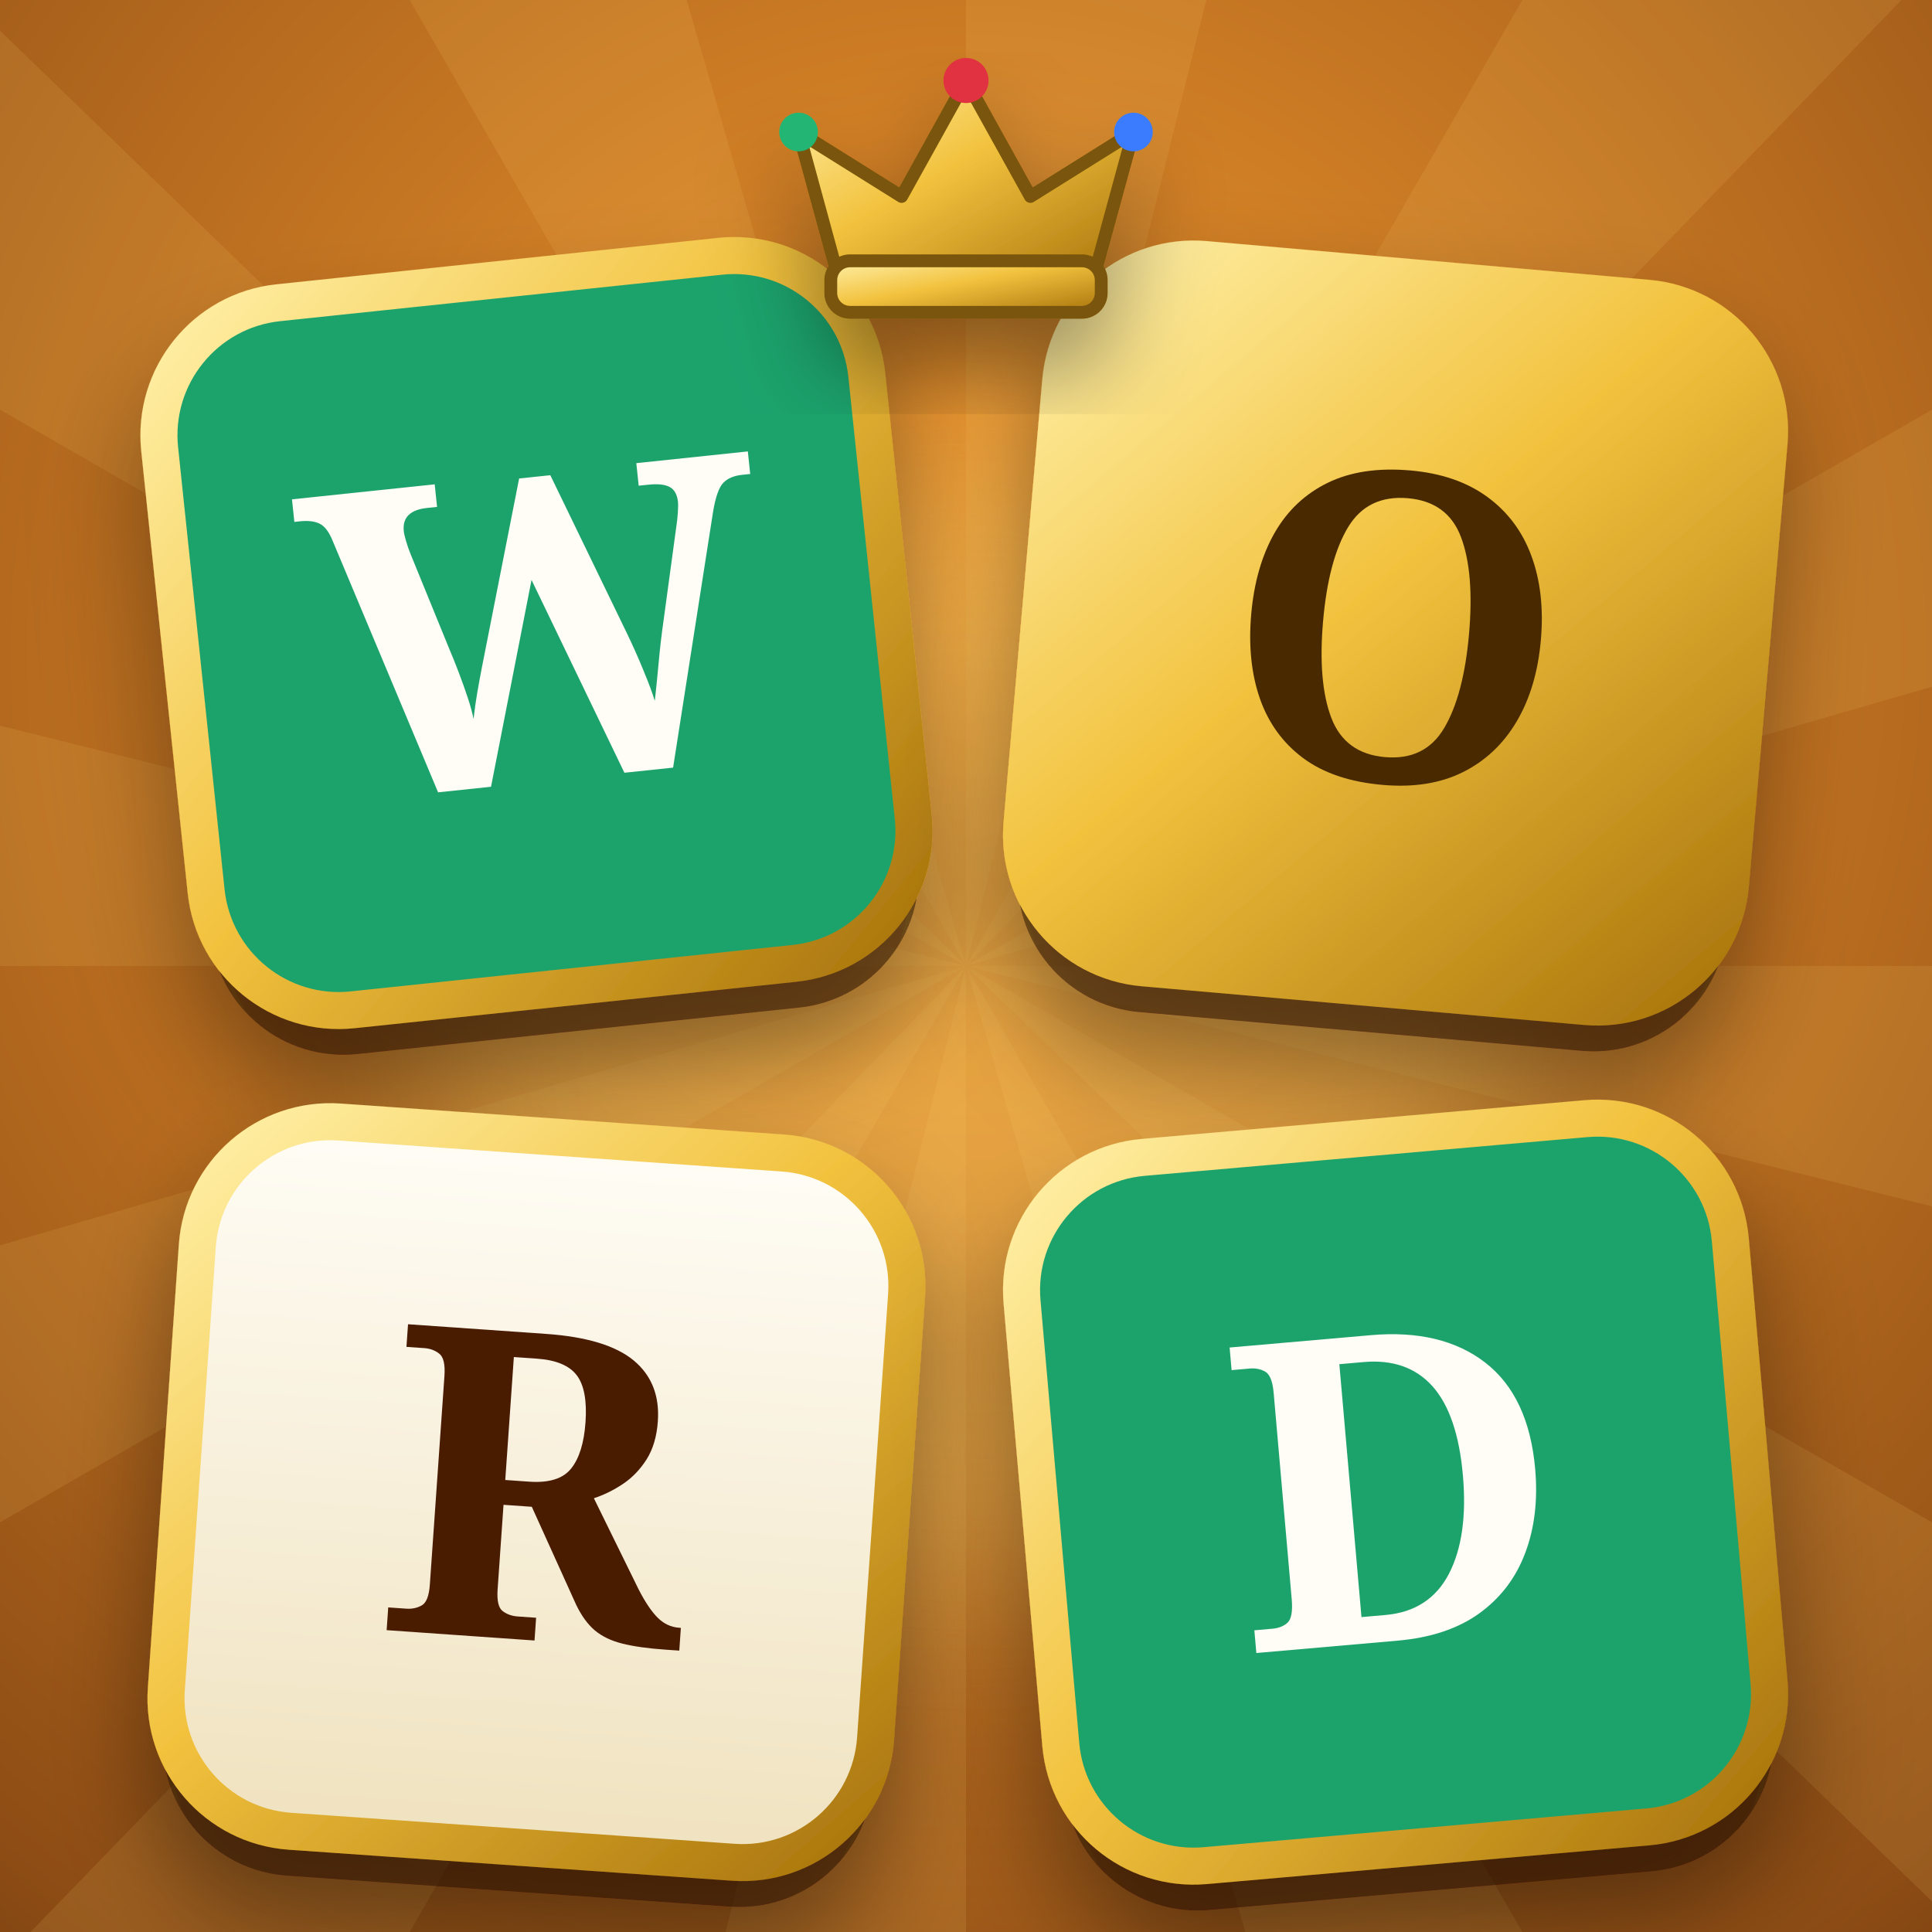
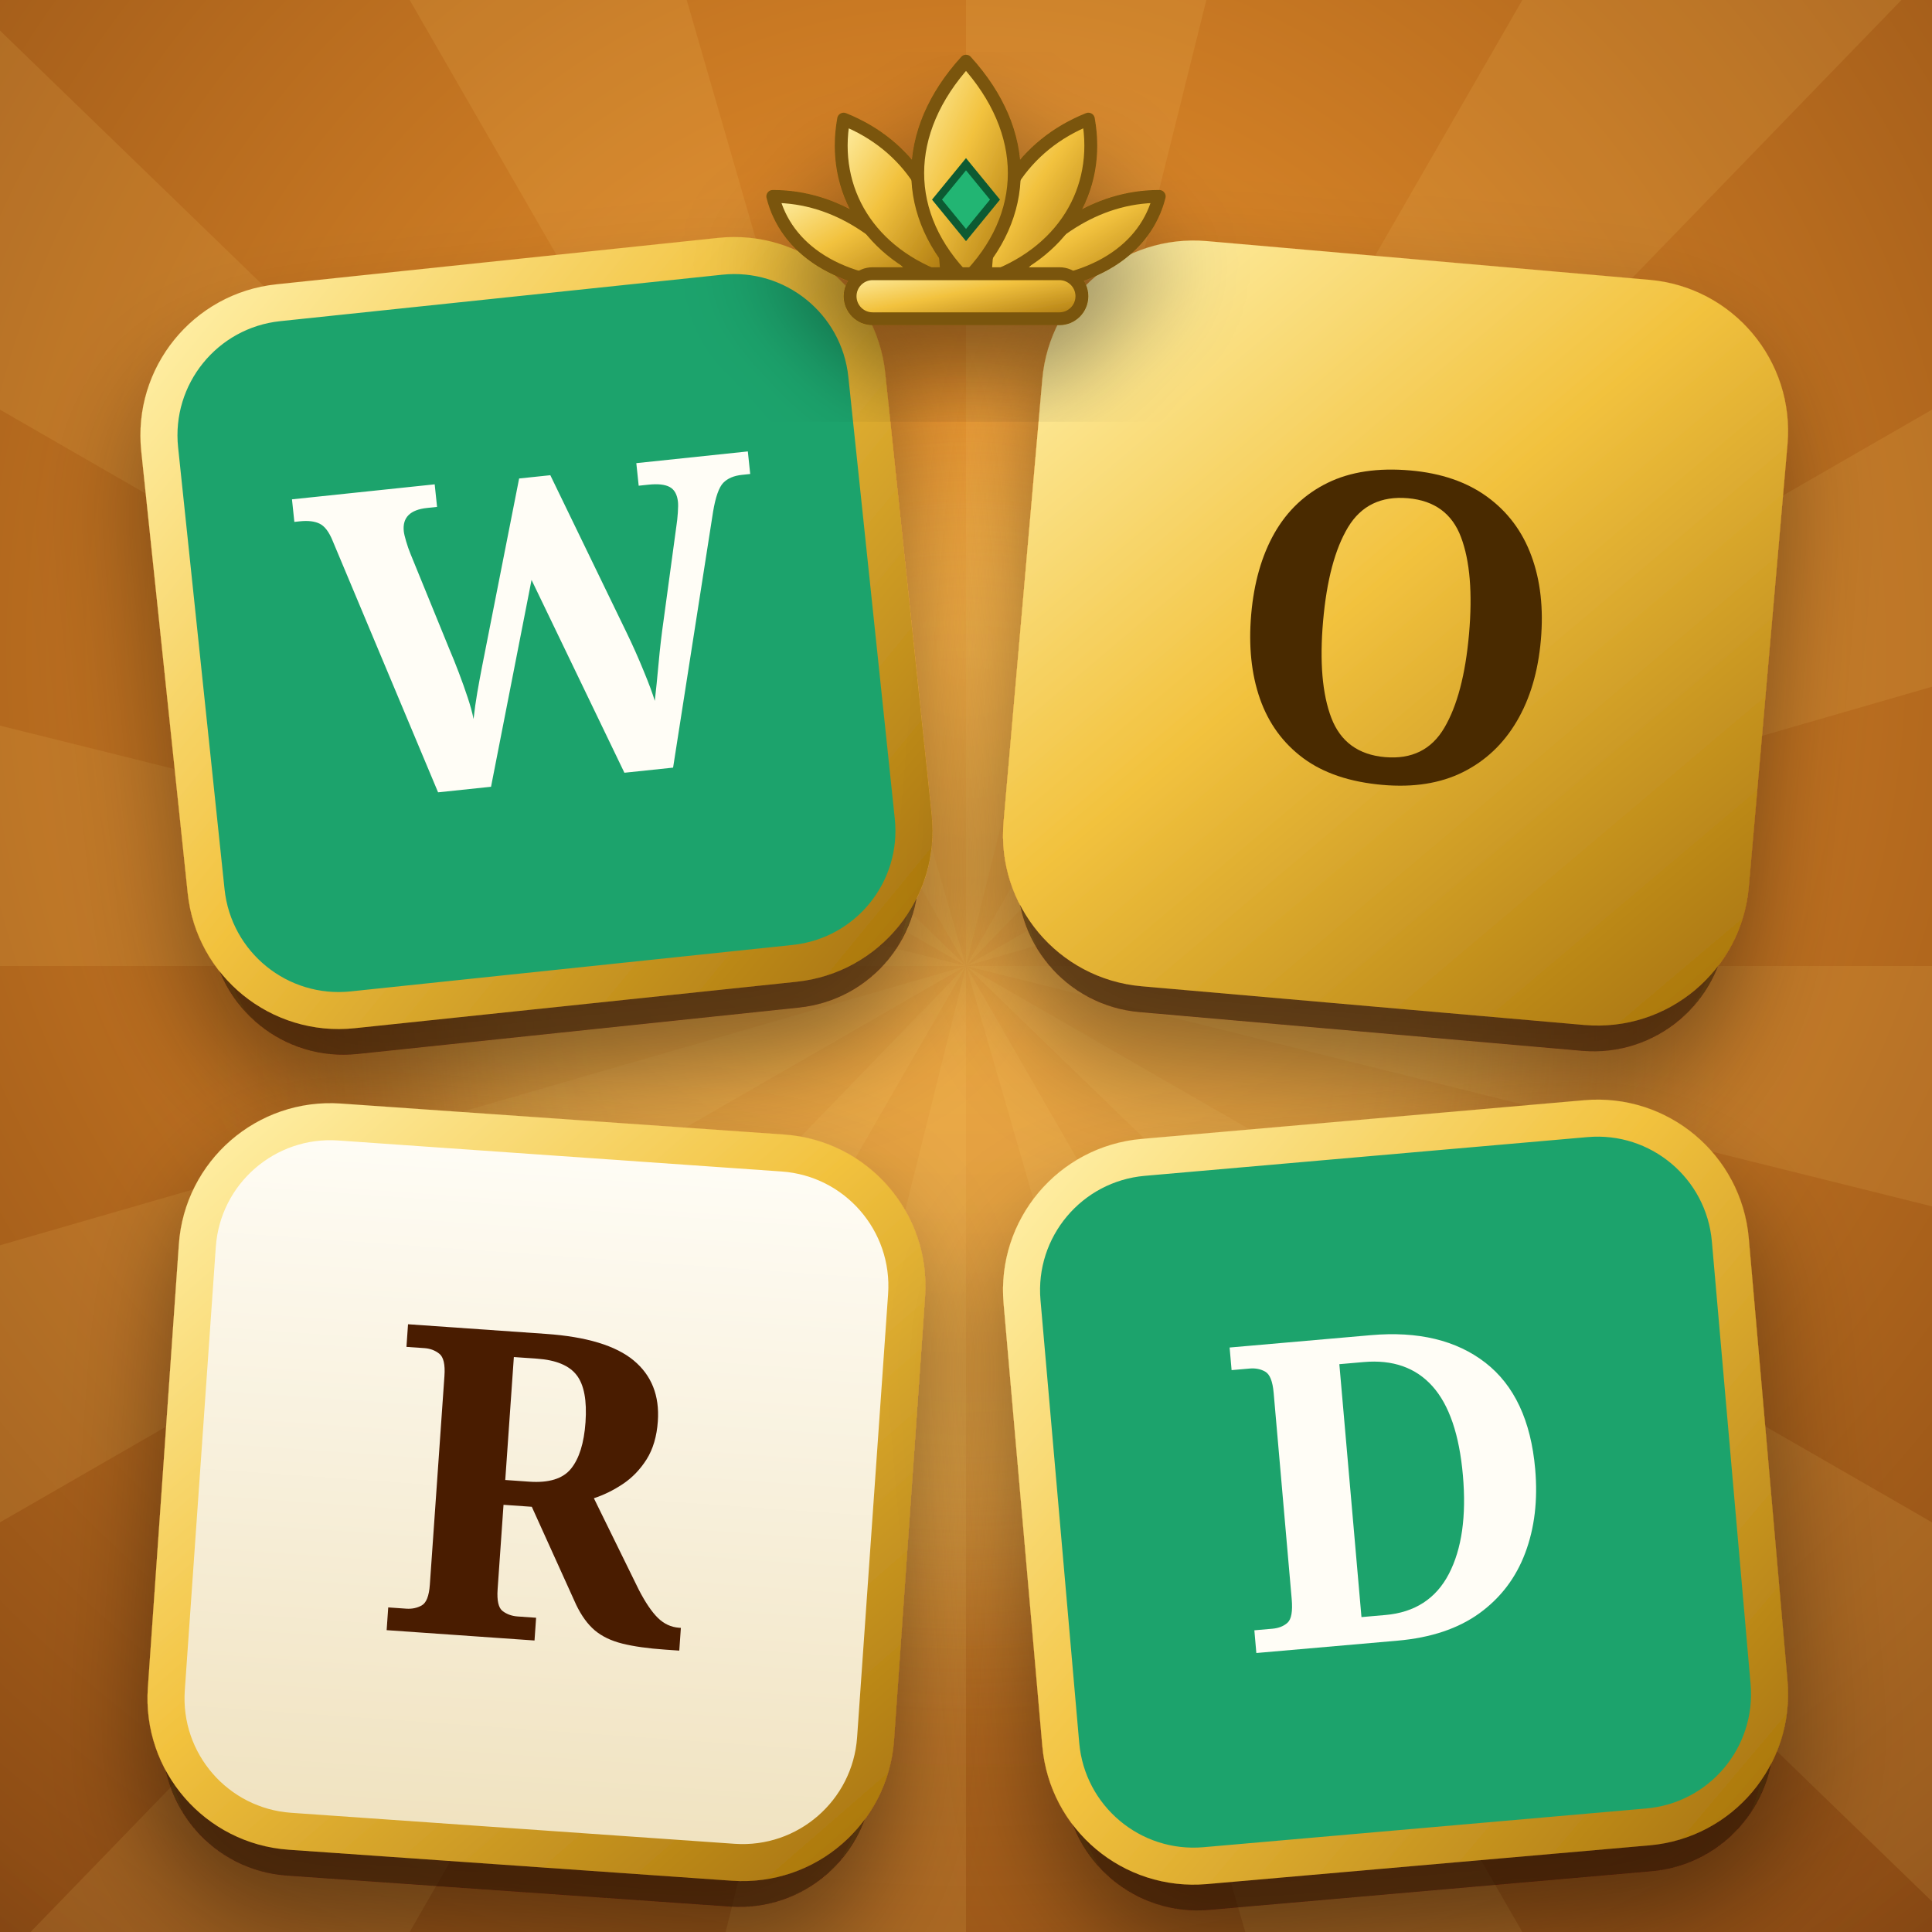
<svg xmlns="http://www.w3.org/2000/svg" viewBox="0 0 240 240" preserveAspectRatio="xMidYMin slice">
  <defs>
    <g id="rcg-rays">
      <polygon points="120,120 340,120 333,173" />
      <polygon points="120,120 311,230 278,273" />
      <polygon points="120,120 230,311 181,331" />
      <polygon points="120,120 120,340 67,333" />
      <polygon points="120,120 10,311 -33,278" />
      <polygon points="120,120 -71,230 -91,181" />
      <polygon points="120,120 -100,120 -93,67" />
      <polygon points="120,120 -71,10 -38,-33" />
      <polygon points="120,120 10,-71 59,-91" />
      <polygon points="120,120 120,-100 173,-93" />
      <polygon points="120,120 230,-71 273,-38" />
      <polygon points="120,120 311,10 331,59" />
    </g>
    <g id="rcg-crown">
-       <polygon points="-20,10 -26,-12 -10,-2 0,-20 10,-2 26,-12 20,10" fill="url(#rcg-gold)" stroke="#7A5508" stroke-width="2" stroke-linejoin="round" />
-       <rect x="-21" y="8" width="42" height="8" rx="3" fill="url(#rcg-gold)" stroke="#7A5508" stroke-width="2" />
-       <circle cx="0" cy="-20" r="3.5" fill="#E0303F" />
-       <circle cx="-26" cy="-12" r="3" fill="#22B573" />
-       <circle cx="26" cy="-12" r="3" fill="#3B7BFF" />
+       <path d="M-6,12 C-20,12 -28,6 -30,-2 C-20,-2 -12,4 -6,12Z" fill="url(#rcg-gold)" stroke="#7A5508" stroke-width="2" stroke-linejoin="round" />
+       <path d="M6,12 C20,12 28,6 30,-2 C20,-2 12,4 6,12Z" fill="url(#rcg-gold)" stroke="#7A5508" stroke-width="2" stroke-linejoin="round" />
+       <path d="M-3,11 C-15,7 -21,-3 -19,-14 C-9,-10 -3,-1 -3,11Z" fill="url(#rcg-gold)" stroke="#7A5508" stroke-width="2" stroke-linejoin="round" />
+       <path d="M3,11 C15,7 21,-3 19,-14 C9,-10 3,-1 3,11Z" fill="url(#rcg-gold)" stroke="#7A5508" stroke-width="2" stroke-linejoin="round" />
+       <path d="M0,-23 C10,-12 10,1 0,11 C-10,1 -10,-12 0,-23Z" fill="url(#rcg-gold)" stroke="#7A5508" stroke-width="2" stroke-linejoin="round" />
+       <rect x="-18" y="10" width="36" height="7" rx="3.5" fill="url(#rcg-gold)" stroke="#7A5508" stroke-width="2" />
+       <path d="M0,-7 L4.5,-1.5 L0,4 L-4.5,-1.5Z" fill="#22B573" stroke="#0B5A33" stroke-width="1.2" />
    </g>
    <filter id="rcg-shadow" x="-40%" y="-40%" width="180%" height="180%">
      <feDropShadow dx="0" dy="8" stdDeviation="7" flood-color="#000" flood-opacity="0.4" />
    </filter>
    <filter id="rcg-glow" x="-60%" y="-60%" width="220%" height="220%">
      <feGaussianBlur stdDeviation="11" />
    </filter>
    <linearGradient id="rcg-gold" x1="0" y1="0" x2="1" y2="1">
      <stop offset="0" stop-color="#FFF0A8" />
      <stop offset="0.45" stop-color="#F2C23E" />
      <stop offset="1" stop-color="#A8740C" />
    </linearGradient>
    <radialGradient id="rcg-ruby" cx="0.5" cy="0.4" r="0.8">
      <stop offset="0" stop-color="#E8394A" />
      <stop offset="1" stop-color="#3E0410" />
    </radialGradient>
    <radialGradient id="rcg-emerald" cx="0.5" cy="0.4" r="0.8">
      <stop offset="0" stop-color="#2FBF7A" />
      <stop offset="1" stop-color="#053A24" />
    </radialGradient>
    <radialGradient id="rcg-sapphire" cx="0.5" cy="0.4" r="0.8">
      <stop offset="0" stop-color="#3E7BFF" />
      <stop offset="1" stop-color="#0A1D5C" />
    </radialGradient>
    <radialGradient id="rcg-amethyst" cx="0.5" cy="0.4" r="0.8">
      <stop offset="0" stop-color="#A65BEA" />
      <stop offset="1" stop-color="#2A0A4A" />
    </radialGradient>
    <radialGradient id="rcg-citrine" cx="0.5" cy="0.4" r="0.8">
      <stop offset="0" stop-color="#F59A2E" />
      <stop offset="1" stop-color="#4A1A04" />
    </radialGradient>
    <radialGradient id="rcg-onyx" cx="0.5" cy="0.4" r="0.8">
      <stop offset="0" stop-color="#4E4757" />
      <stop offset="1" stop-color="#0B090D" />
    </radialGradient>
    <linearGradient id="rcg-ivory" x1="0" y1="0" x2="0" y2="1">
      <stop offset="0" stop-color="#FFFDF6" />
      <stop offset="1" stop-color="#F0E2BF" />
    </linearGradient>
    <linearGradient id="rcg-snake" x1="0" y1="0" x2="1" y2="1">
      <stop offset="0" stop-color="#8CF0B4" />
      <stop offset="1" stop-color="#14894A" />
    </linearGradient>
    <radialGradient id="rcg-sph-gold" cx="0.35" cy="0.3" r="0.8">
      <stop offset="0" stop-color="#FFF6C4" />
      <stop offset="0.45" stop-color="#F2C23E" />
      <stop offset="1" stop-color="#8F600A" />
    </radialGradient>
    <radialGradient id="rcg-sph-red" cx="0.35" cy="0.3" r="0.8">
      <stop offset="0" stop-color="#FFB0A8" />
      <stop offset="0.45" stop-color="#E8394A" />
      <stop offset="1" stop-color="#8A0F20" />
    </radialGradient>
    <radialGradient id="rcg-sph-blue" cx="0.35" cy="0.3" r="0.8">
      <stop offset="0" stop-color="#C2DCFF" />
      <stop offset="0.45" stop-color="#3B7BFF" />
      <stop offset="1" stop-color="#173C9E" />
    </radialGradient>
    <linearGradient id="rcg-gold-u" gradientUnits="userSpaceOnUse" x1="0" y1="0" x2="240" y2="240">
      <stop offset="0" stop-color="#FFF0A8" />
      <stop offset="0.5" stop-color="#F2C23E" />
      <stop offset="1" stop-color="#C08A12" />
    </linearGradient>
    <radialGradient id="rcg-vig" cx="0.5" cy="0.45" r="0.72">
      <stop offset="0.62" stop-color="#000" stop-opacity="0" />
      <stop offset="1" stop-color="#000" stop-opacity="0.32" />
    </radialGradient>
    <pattern id="rcg-scales" width="7" height="6" patternUnits="userSpaceOnUse" patternTransform="rotate(-30)">
      <path d="M 0 6 Q 3.5 1 7 6" fill="none" stroke="#0B4A28" stroke-width="0.8" opacity="0.55" />
    </pattern>
    <linearGradient id="rcg-snake-body" x1="0" y1="0" x2="1" y2="1">
      <stop offset="0" stop-color="#7EE0A2" />
      <stop offset="0.5" stop-color="#2FAE66" />
      <stop offset="1" stop-color="#17814A" />
    </linearGradient>
    <radialGradient id="rcg-snake-head" cx="0.42" cy="0.32" r="0.8">
      <stop offset="0" stop-color="#9FF0BE" />
      <stop offset="0.55" stop-color="#38B870" />
      <stop offset="1" stop-color="#16804A" />
    </radialGradient>
    <radialGradient id="rcg-iris" cx="0.5" cy="0.45" r="0.6">
      <stop offset="0" stop-color="#FFF1A0" />
      <stop offset="0.7" stop-color="#F2B82E" />
      <stop offset="1" stop-color="#B9800E" />
    </radialGradient>
    <radialGradient id="rcg-pearl" cx="0.35" cy="0.3" r="0.85">
      <stop offset="0" stop-color="#FFFFFF" />
      <stop offset="0.5" stop-color="#F3E6CC" />
      <stop offset="1" stop-color="#BFA77A" />
    </radialGradient>
    <clipPath id="rcg-snake-clip">
      <path d="M 34.0 244.5 L 38.3 243.9 L 42.6 243.5 L 46.8 243.1 L 51.1 242.7 L 55.4 242.3 L 59.7 241.8 L 63.9 241.3 L 68.2 240.8 L 72.4 240.2 L 76.6 239.6 L 80.8 238.9 L 84.9 238.3 L 89.1 237.5 L 93.1 236.8 L 97.2 236.0 L 101.2 235.2 L 105.1 234.4 L 109.0 233.5 L 112.9 232.6 L 116.6 231.6 L 120.4 230.7 L 124.0 229.7 L 127.6 228.7 L 131.1 227.7 L 134.5 226.6 L 137.9 225.6 L 141.1 224.5 L 144.3 223.4 L 147.4 222.2 L 150.4 221.1 L 153.2 219.9 L 156.0 218.8 L 158.7 217.6 L 161.2 216.4 L 163.6 215.2 L 165.9 214.1 L 168.1 212.9 L 170.1 211.7 L 172.0 210.5 L 173.7 209.4 L 175.3 208.2 L 176.8 207.1 L 178.0 206.0 L 179.1 205.0 L 180.0 204.0 L 180.8 203.0 L 181.4 202.2 L 181.8 201.5 L 182.1 200.9 L 182.2 200.4 L 182.3 200.0 L 182.3 199.7 L 182.2 199.5 L 182.2 199.3 L 182.0 199.0 L 181.8 198.6 L 181.4 198.1 L 180.9 197.5 L 180.2 196.8 L 179.2 196.0 L 177.9 195.1 L 176.5 194.2 L 175.0 193.3 L 173.3 192.4 L 171.5 191.5 L 169.5 190.7 L 167.5 189.8 L 165.3 189.0 L 163.0 188.2 L 160.7 187.3 L 158.2 186.6 L 155.7 185.8 L 153.1 185.0 L 150.5 184.3 L 147.8 183.6 L 145.0 182.8 L 142.2 182.1 L 139.3 181.5 L 136.4 180.8 L 133.5 180.1 L 130.6 179.5 L 127.6 178.8 L 124.6 178.2 L 121.7 177.5 L 118.7 176.9 L 115.7 176.2 L 112.7 175.6 L 109.8 174.9 L 106.9 174.3 L 104.0 173.6 L 101.1 173.0 L 98.3 172.3 L 95.5 171.6 L 92.8 171.0 L 90.1 170.2 L 87.4 169.5 L 84.9 168.8 L 82.4 168.0 L 79.9 167.2 L 77.5 166.4 L 75.2 165.5 L 73.0 164.7 L 70.8 163.7 L 68.7 162.7 L 66.7 161.6 L 64.8 160.5 L 62.9 159.2 L 61.1 157.8 L 59.4 156.3 L 57.8 154.6 L 56.3 152.6 L 55.0 150.4 L 54.0 147.9 L 53.4 145.2 L 53.2 142.4 L 53.4 139.7 L 54.0 137.0 L 54.9 134.5 L 56.0 132.1 L 57.5 129.9 L 59.1 127.7 L 61.0 125.7 L 63.0 123.9 L 65.1 122.2 L 67.3 120.7 L 69.6 119.2 L 71.9 117.9 L 74.4 116.6 L 77.0 115.4 L 79.6 114.2 L 82.3 113.2 L 85.1 112.1 L 87.9 111.2 L 90.8 110.2 L 93.8 109.3 L 96.8 108.4 L 99.8 107.6 L 102.9 106.8 L 106.0 106.0 L 109.2 105.2 L 112.3 104.5 L 115.5 103.8 L 118.7 103.1 L 121.9 102.4 L 125.0 101.7 L 128.2 101.0 L 131.3 100.4 L 134.4 99.8 L 137.5 99.1 L 140.5 98.5 L 143.5 97.9 L 146.4 97.3 L 149.2 96.7 L 152.0 96.0 L 154.6 95.4 L 157.2 94.8 L 159.7 94.2 L 162.0 93.6 L 164.2 93.0 L 166.3 92.4 L 168.2 91.8 L 169.9 91.1 L 171.5 90.6 L 172.9 90.0 L 174.0 89.5 L 174.9 89.0 L 175.5 88.6 L 175.8 88.4 L 175.7 88.4 L 175.4 88.7 L 174.9 89.4 L 174.3 90.6 L 173.9 92.2 L 173.8 93.9 L 174.1 95.3 L 174.4 96.2 L 174.6 96.7 L 174.6 96.7 L 174.2 96.4 L 173.5 95.7 L 172.3 94.8 L 171.1 93.8 L 169.8 93.0 L 168.6 92.1 L 167.3 91.3 L 166.1 90.6 L 164.8 89.9 L 163.5 89.3 L 162.3 88.6 L 161.0 88.1 L 159.7 87.5 L 158.4 87.0 L 157.1 86.6 L 155.8 86.2 L 154.5 85.8 L 153.2 85.4 L 152.0 85.0 L 150.7 84.7 L 149.4 84.4 L 148.1 84.1 L 146.9 83.9 L 145.6 83.6 L 144.3 83.4 L 143.1 83.2 L 141.9 83.1 L 140.7 83.0 L 139.5 82.8 L 138.3 82.7 L 137.1 82.6 L 136.0 82.6 L 134.8 82.5 L 133.7 82.5 L 132.6 82.4 L 131.6 82.4 L 130.5 82.4 L 129.5 82.3 L 128.5 82.3 L 127.6 82.3 L 126.6 82.3 L 125.7 82.3 L 124.8 82.3 L 123.9 82.3 L 123.0 82.2 L 122.1 82.2 L 121.1 82.2 L 120.2 82.1 L 119.2 81.9 L 118.0 81.8 L 116.7 81.5 L 115.0 80.9 L 113.0 80.0 L 110.5 78.3 L 107.9 75.2 L 106.0 70.9 L 105.7 66.4 L 106.4 62.9 L 107.5 60.5 L 108.6 58.8 L 109.6 57.6 L 110.3 56.8 L 129.7 75.2 L 129.7 75.2 L 130.1 74.6 L 130.8 73.6 L 131.6 71.7 L 132.3 68.7 L 132.0 64.7 L 130.3 60.8 L 127.9 58.1 L 125.9 56.6 L 124.4 56.0 L 123.5 55.7 L 123.0 55.5 L 122.8 55.5 L 122.8 55.5 L 123.0 55.5 L 123.4 55.6 L 123.9 55.6 L 124.5 55.6 L 125.2 55.6 L 126.0 55.6 L 126.9 55.6 L 127.8 55.6 L 128.9 55.7 L 129.9 55.7 L 131.1 55.7 L 132.3 55.7 L 133.5 55.8 L 134.8 55.8 L 136.1 55.9 L 137.5 55.9 L 139.0 56.0 L 140.4 56.1 L 142.0 56.3 L 143.5 56.4 L 145.1 56.6 L 146.7 56.8 L 148.4 57.1 L 150.1 57.3 L 151.8 57.6 L 153.5 58.0 L 155.3 58.4 L 157.1 58.8 L 158.9 59.2 L 160.7 59.7 L 162.5 60.3 L 164.4 60.9 L 166.3 61.6 L 168.1 62.4 L 170.0 63.2 L 171.9 64.0 L 173.8 64.9 L 175.7 65.9 L 177.6 67.0 L 179.4 68.1 L 181.3 69.3 L 183.2 70.5 L 185.0 71.8 L 186.9 73.2 L 188.7 74.7 L 190.5 76.3 L 192.5 78.2 L 194.4 80.3 L 196.1 82.7 L 197.6 85.4 L 198.7 88.5 L 199.3 92.1 L 199.2 95.8 L 198.3 99.3 L 196.8 102.4 L 195.0 104.9 L 193.0 106.9 L 191.0 108.6 L 188.9 110.0 L 186.8 111.2 L 184.7 112.2 L 182.5 113.2 L 180.3 114.0 L 178.0 114.8 L 175.6 115.5 L 173.1 116.2 L 170.6 116.9 L 168.0 117.5 L 165.3 118.1 L 162.6 118.7 L 159.8 119.3 L 156.9 119.8 L 154.0 120.4 L 151.0 120.9 L 148.0 121.5 L 145.0 122.0 L 141.9 122.5 L 138.8 123.1 L 135.7 123.6 L 132.6 124.1 L 129.5 124.7 L 126.4 125.2 L 123.2 125.8 L 120.2 126.3 L 117.1 126.9 L 114.1 127.5 L 111.1 128.1 L 108.2 128.8 L 105.3 129.4 L 102.5 130.1 L 99.8 130.8 L 97.2 131.5 L 94.6 132.2 L 92.2 133.0 L 89.8 133.7 L 87.6 134.5 L 85.6 135.3 L 83.6 136.1 L 81.9 137.0 L 80.3 137.8 L 78.8 138.6 L 77.6 139.4 L 76.6 140.2 L 75.7 140.9 L 75.0 141.5 L 74.5 142.1 L 74.2 142.7 L 74.0 143.0 L 73.9 143.0 L 73.9 142.9 L 73.9 142.5 L 73.9 142.1 L 73.8 141.7 L 73.7 141.5 L 73.6 141.4 L 73.7 141.5 L 73.9 141.8 L 74.3 142.3 L 75.0 142.8 L 75.8 143.4 L 76.9 144.1 L 78.1 144.8 L 79.5 145.6 L 81.0 146.3 L 82.7 147.1 L 84.5 147.8 L 86.5 148.6 L 88.6 149.3 L 90.8 150.1 L 93.1 150.9 L 95.5 151.6 L 97.9 152.4 L 100.5 153.1 L 103.1 153.9 L 105.8 154.6 L 108.5 155.4 L 111.3 156.1 L 114.2 156.8 L 117.0 157.6 L 119.9 158.3 L 122.9 159.1 L 125.8 159.9 L 128.8 160.6 L 131.8 161.4 L 134.8 162.2 L 137.8 163.0 L 140.7 163.8 L 143.7 164.6 L 146.6 165.5 L 149.5 166.3 L 152.4 167.2 L 155.3 168.1 L 158.1 169.0 L 160.9 169.9 L 163.6 170.9 L 166.2 171.9 L 168.8 172.9 L 171.4 173.9 L 173.8 175.0 L 176.2 176.2 L 178.5 177.3 L 180.8 178.5 L 182.9 179.8 L 185.0 181.1 L 186.9 182.5 L 188.8 184.0 L 190.6 185.6 L 192.3 187.3 L 193.7 189.2 L 195.0 191.2 L 196.0 193.3 L 196.7 195.5 L 197.1 197.8 L 197.1 200.1 L 196.9 202.4 L 196.3 204.6 L 195.6 206.7 L 194.6 208.6 L 193.4 210.4 L 192.1 212.2 L 190.6 213.8 L 189.0 215.3 L 187.3 216.8 L 185.4 218.3 L 183.5 219.7 L 181.4 221.0 L 179.2 222.3 L 176.9 223.6 L 174.5 224.9 L 171.9 226.1 L 169.3 227.3 L 166.6 228.5 L 163.7 229.6 L 160.8 230.7 L 157.8 231.8 L 154.6 232.9 L 151.4 233.9 L 148.1 235.0 L 144.7 235.9 L 141.2 236.9 L 137.7 237.8 L 134.1 238.7 L 130.4 239.6 L 126.6 240.4 L 122.8 241.2 L 118.9 242.0 L 115.0 242.7 L 111.0 243.4 L 106.9 244.1 L 102.8 244.7 L 98.7 245.2 L 94.5 245.8 L 90.3 246.3 L 86.1 246.7 L 81.8 247.1 L 77.5 247.4 L 73.2 247.7 L 68.8 248.0 L 64.5 248.2 L 60.1 248.3 L 55.8 248.4 L 51.4 248.4 L 47.0 248.4 L 42.7 248.3 L 38.3 248.0 L 34.0 247.5 Z" />
    </clipPath>
    <clipPath id="rcg-snake-front">
      <rect x="0" y="176" width="240" height="40" />
      <rect x="0" y="104" width="240" height="24" />
    </clipPath>
    <linearGradient id="rcg-agni" x1="0" y1="0" x2="0" y2="1">
      <stop offset="0" stop-color="#FF9554" />
      <stop offset="1" stop-color="#E5501A" />
    </linearGradient>
    <linearGradient id="rcg-jal" x1="0" y1="0" x2="0" y2="1">
      <stop offset="0" stop-color="#5C8CFF" />
      <stop offset="1" stop-color="#2050E0" />
    </linearGradient>
    <linearGradient id="rcg-prithvi" x1="0" y1="0" x2="0" y2="1">
      <stop offset="0" stop-color="#50CD82" />
      <stop offset="1" stop-color="#16954B" />
    </linearGradient>
    <linearGradient id="rcg-vayu" x1="0" y1="0" x2="0" y2="1">
      <stop offset="0" stop-color="#BE78F0" />
      <stop offset="1" stop-color="#8A36CC" />
    </linearGradient>
    <g id="rcg-card-agni">
      <rect width="84" height="118" rx="14" fill="url(#rcg-agni)" stroke="url(#rcg-gold)" stroke-width="4" />
      <circle cx="42" cy="56" r="30" fill="#FFAE7A" opacity="0.7" />
      <path transform="translate(42 58) scale(1.65)" d="M 0 -22 C 12 -8 16 2 12 12 C 9 20 -9 20 -12 12 C -15 4 -8 -2 -4 -10 C -2 -2 2 0 4 -4 C 6 -10 2 -16 0 -22 Z" fill="#FFF" stroke="#6B2200" stroke-width="3" stroke-linejoin="round" />
    </g>
    <g id="rcg-card-jal">
      <rect width="84" height="118" rx="14" fill="url(#rcg-jal)" stroke="url(#rcg-gold)" stroke-width="4" />
      <circle cx="42" cy="56" r="30" fill="#86A8FF" opacity="0.7" />
      <g transform="translate(42 56) scale(1.65)" stroke-linejoin="round">
        <path d="M 0 -20 C 8 -8 14 0 14 8 A 14 14 0 0 1 -14 8 C -14 0 -8 -8 0 -20 Z" fill="#FFF" stroke="#0E2470" stroke-width="3" />
        <path d="M -6 8 Q 0 13 6 8" fill="none" stroke="#2F6BFF" stroke-width="2.5" stroke-linecap="round" />
      </g>
    </g>
    <g id="rcg-card-prithvi">
      <rect width="84" height="118" rx="14" fill="url(#rcg-prithvi)" stroke="url(#rcg-gold)" stroke-width="4" />
      <circle cx="42" cy="56" r="30" fill="#7EDDA3" opacity="0.7" />
      <g transform="translate(42 58) scale(1.65)" stroke="#0A4623" stroke-linejoin="round">
        <path d="M -20 14 L -6 -10 L 2 2 L 8 -6 L 20 14 Z" fill="#FFF" stroke-width="3" />
        <circle cx="10" cy="-16" r="5" fill="#FFF" stroke-width="2.5" />
      </g>
    </g>
    <g id="rcg-card-vayu">
      <rect width="84" height="118" rx="14" fill="url(#rcg-vayu)" stroke="url(#rcg-gold)" stroke-width="4" />
      <circle cx="42" cy="56" r="30" fill="#D4A2F5" opacity="0.7" />
      <g transform="translate(42 58) scale(1.65)" fill="none" stroke-linecap="round">
        <path d="M -18 -8 H 8 A 7 7 0 1 0 1 -15 M -18 2 H 14 A 7 7 0 1 1 7 9 M -14 12 H 0" stroke="#3C145F" stroke-width="9" />
        <path d="M -18 -8 H 8 A 7 7 0 1 0 1 -15 M -18 2 H 14 A 7 7 0 1 1 7 9 M -14 12 H 0" stroke="#FFF" stroke-width="4.5" />
      </g>
    </g>
  </defs>
  <rect x="-80" y="-80" width="400" height="400" fill="url(#rcg-citrine)" />
  <use href="#rcg-rays" fill="#FFD36B" opacity="0.12" />
  <circle cx="120" cy="128" r="70" fill="#FFD36B" opacity="0.4" filter="url(#rcg-glow)" />
  <g transform="translate(120 132) scale(0.92)">
    <g transform="translate(-58 -58) rotate(-6)" filter="url(#rcg-shadow)">
      <rect x="-48" y="-42" width="96" height="96" rx="18" fill="#2A0E02" opacity="0.55" />
      <rect x="-48" y="-48" width="96" height="96" rx="18" fill="#1FA36C" stroke="url(#rcg-gold)" stroke-width="5" />
      <text x="0" y="20" text-anchor="middle" font-family="Cinzel, serif" font-weight="700" font-size="58" fill="#FFFDF6">W</text>
    </g>
    <g transform="translate(58 -58) rotate(5)" filter="url(#rcg-shadow)">
      <rect x="-48" y="-42" width="96" height="96" rx="18" fill="#2A0E02" opacity="0.55" />
      <rect x="-48" y="-48" width="96" height="96" rx="18" fill="url(#rcg-gold)" stroke="url(#rcg-gold)" stroke-width="5" />
      <text x="0" y="20" text-anchor="middle" font-family="Cinzel, serif" font-weight="700" font-size="58" fill="#4A2A02">O</text>
    </g>
    <g transform="translate(-58 58) rotate(4)" filter="url(#rcg-shadow)">
      <rect x="-48" y="-42" width="96" height="96" rx="18" fill="#2A0E02" opacity="0.55" />
      <rect x="-48" y="-48" width="96" height="96" rx="18" fill="url(#rcg-ivory)" stroke="url(#rcg-gold)" stroke-width="5" />
      <text x="0" y="20" text-anchor="middle" font-family="Cinzel, serif" font-weight="700" font-size="58" fill="#4A1A04">R</text>
    </g>
    <g transform="translate(58 58) rotate(-5)" filter="url(#rcg-shadow)">
      <rect x="-48" y="-42" width="96" height="96" rx="18" fill="#2A0E02" opacity="0.55" />
      <rect x="-48" y="-48" width="96" height="96" rx="18" fill="#1FA36C" stroke="url(#rcg-gold)" stroke-width="5" />
      <text x="0" y="20" text-anchor="middle" font-family="Cinzel, serif" font-weight="700" font-size="58" fill="#FFFDF6">D</text>
    </g>
  </g>
  <use href="#rcg-crown" filter="url(#rcg-shadow)" transform="translate(120 26) scale(0.8)" />
  <rect x="-80" y="-80" width="400" height="400" fill="url(#rcg-vig)" />
</svg>
